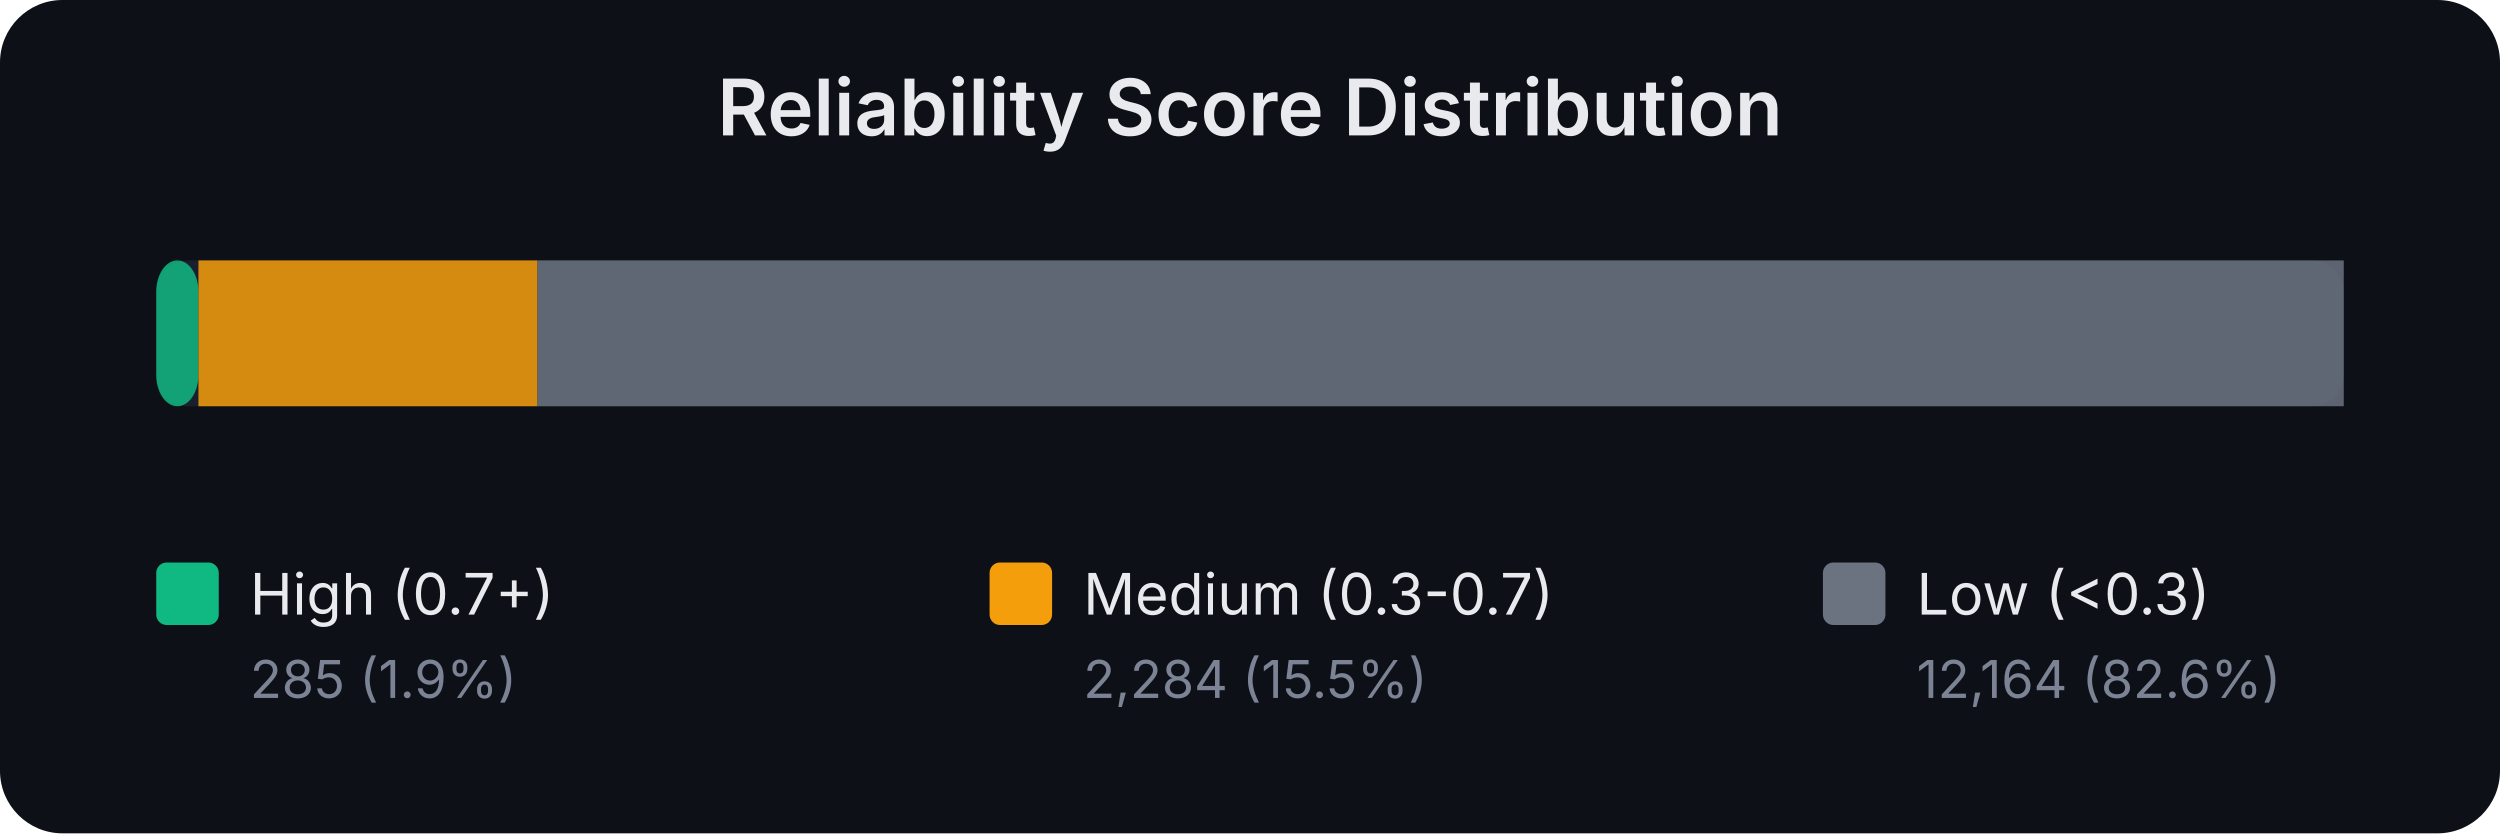
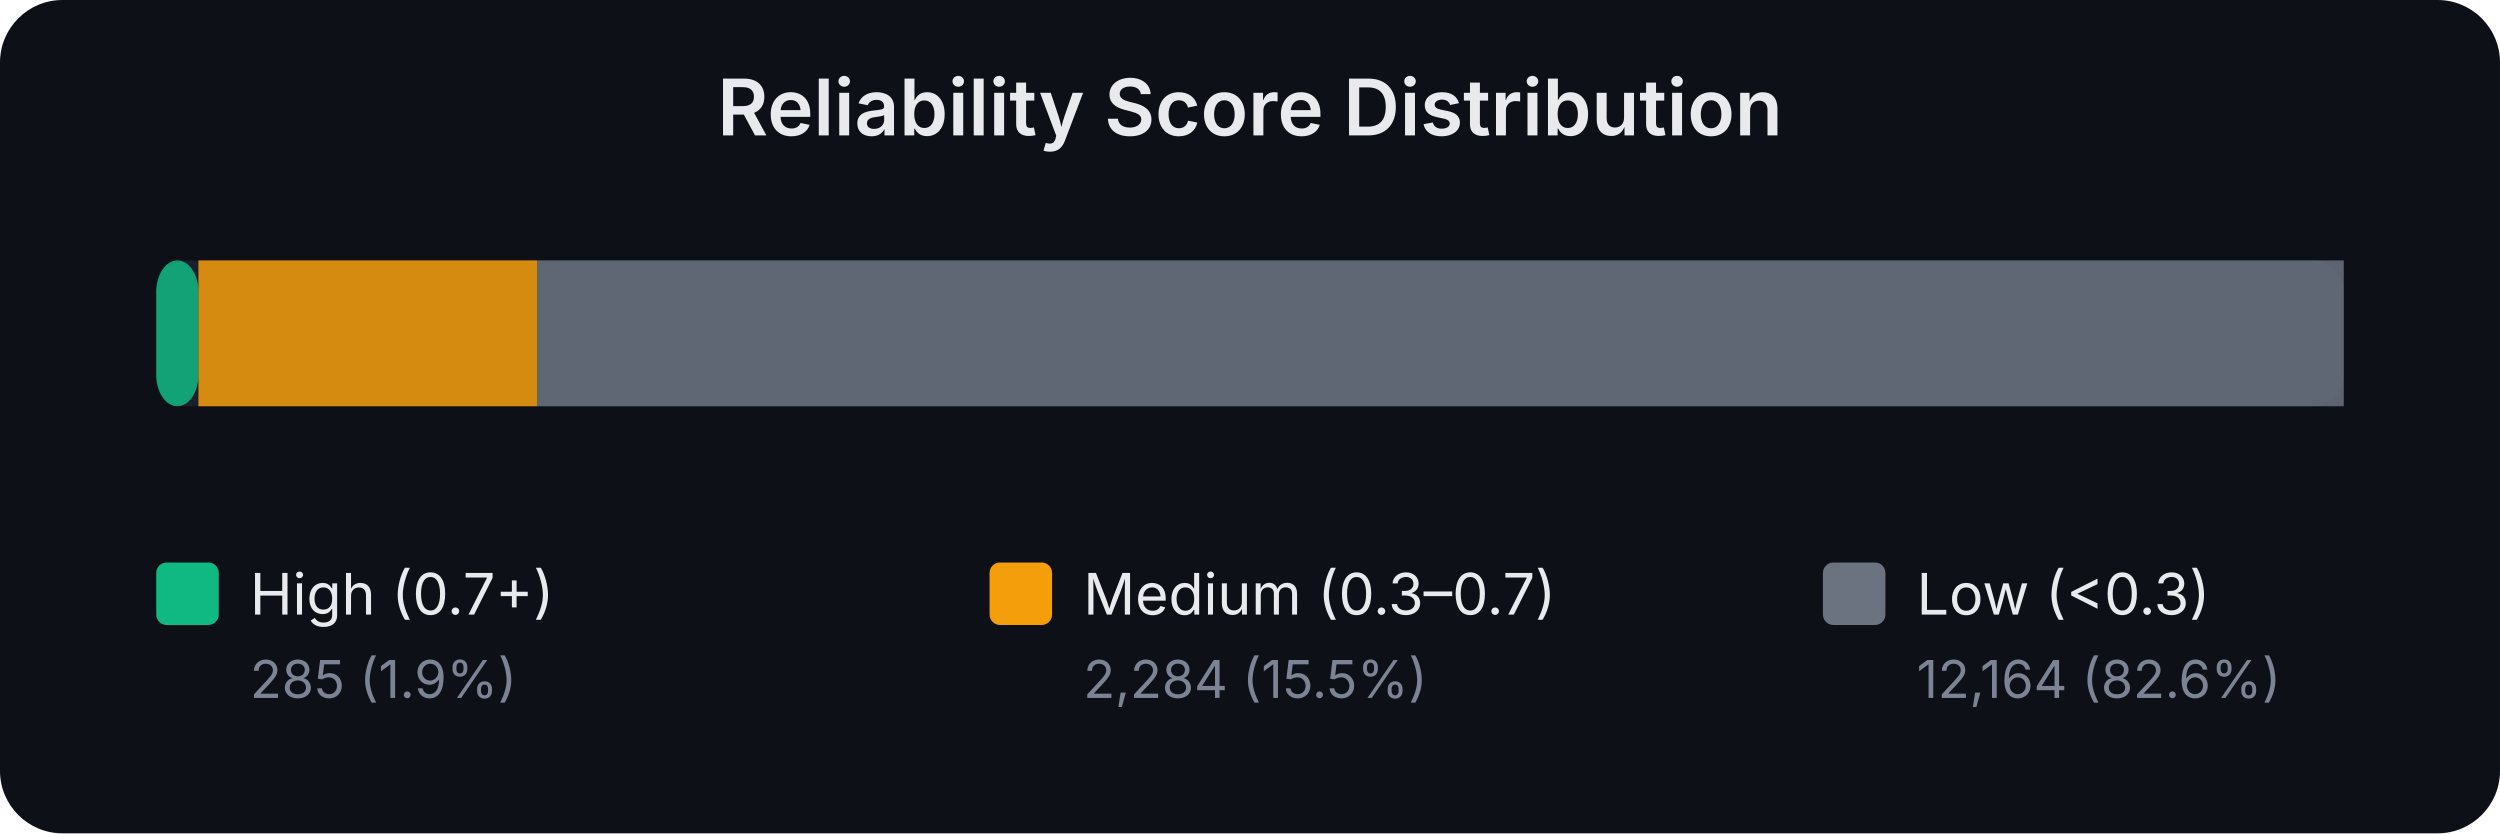
- <svg xmlns="http://www.w3.org/2000/svg" viewBox="0 0 480 160" font-family="system-ui,-apple-system,sans-serif">
-   <rect width="100%" height="100%" fill="#0d1017" rx="12" />
+ <svg xmlns="http://www.w3.org/2000/svg" width="480" height="160" viewBox="0 0 480 160" font-family="system-ui,-apple-system,sans-serif">
+   <rect width="480" height="160" fill="#0d1017" rx="12" />
  <text x="240.0" y="26" text-anchor="middle" fill="#e8eaed" font-size="15" font-weight="600">Reliability Score Distribution</text>
  <rect x="30" y="50" width="420" height="28" rx="6" fill="#1a1f2e" />
  <rect x="30.0" y="50" width="8.1" height="28" rx="6" fill="#10b981" opacity="0.85" />
  <rect x="38.1" y="50" width="65.1" height="28" rx="0" fill="#f59e0b" opacity="0.85" />
  <rect x="103.2" y="50" width="346.8" height="28" rx="0" fill="#6b7280" opacity="0.85" />
  <rect x="30" y="108" width="12" height="12" rx="2" fill="#10b981" />
  <text x="48" y="118" fill="#e8eaed" font-size="11">High (0.7+)</text>
  <text x="48" y="134" fill="#7b8394" font-size="10">285 (1.9%)</text>
  <rect x="190" y="108" width="12" height="12" rx="2" fill="#f59e0b" />
-   <text x="208" y="118" fill="#e8eaed" font-size="11">Medium (0.3-0.7)</text>
+   <text x="208" y="118" fill="#e8eaed" font-size="11">Medium (0.3–0.7)</text>
  <text x="208" y="134" fill="#7b8394" font-size="10">2,284 (15.5%)</text>
  <rect x="350" y="108" width="12" height="12" rx="2" fill="#6b7280" />
  <text x="368" y="118" fill="#e8eaed" font-size="11">Low (&lt;0.3)</text>
  <text x="368" y="134" fill="#7b8394" font-size="10">12,164 (82.6%)</text>
</svg>
